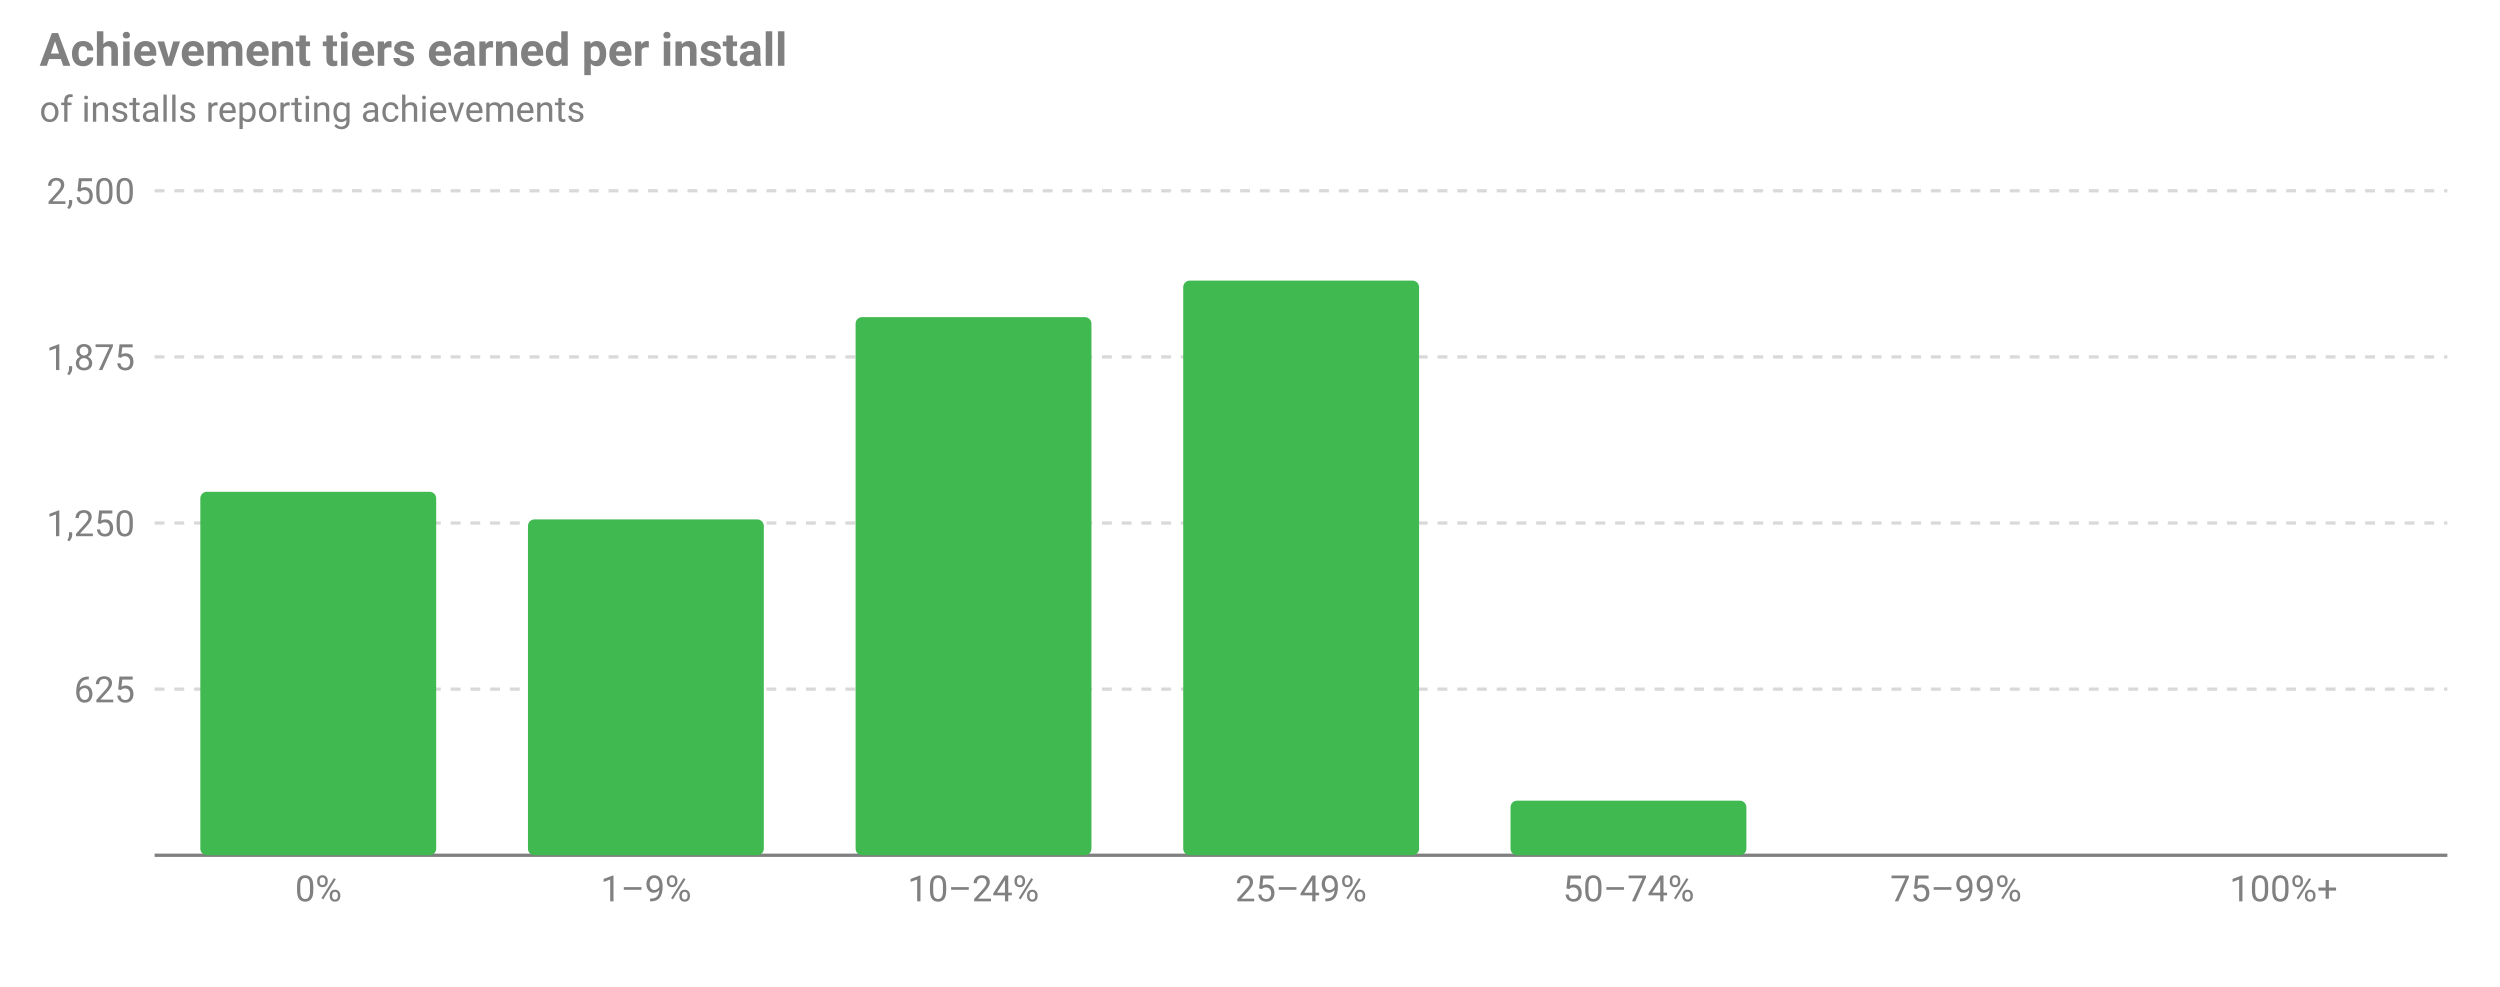
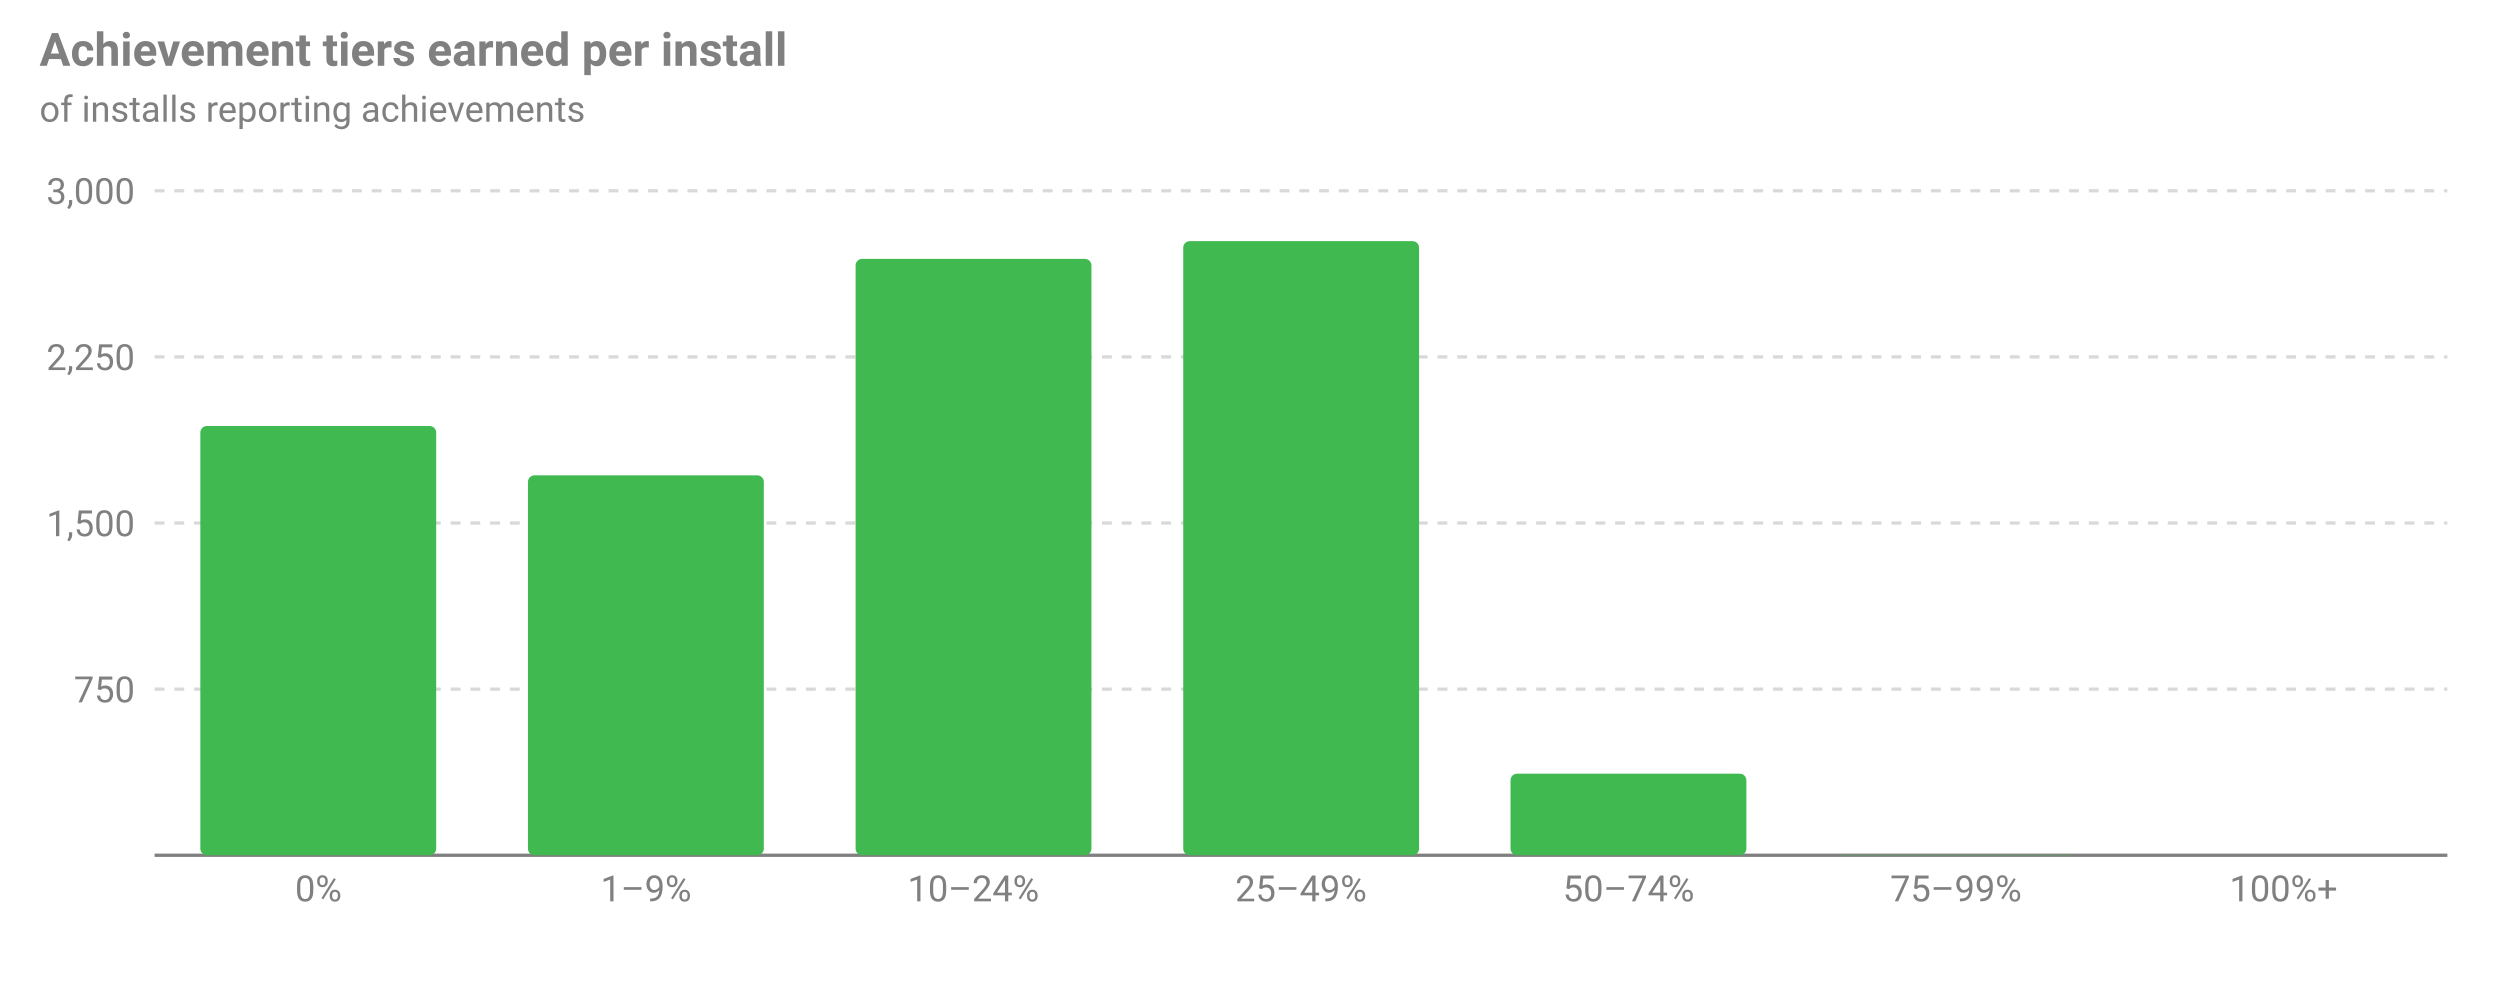
<svg xmlns="http://www.w3.org/2000/svg" width="760" height="300" viewBox="0 0 760 300" role="img" aria-label="Achievement tiers earned per install">
  <style>
  text{font-family:-apple-system,BlinkMacSystemFont,'Segoe UI',Roboto,Helvetica,Arial,sans-serif}
  .grid{stroke:#808080;stroke-opacity:.3;stroke-width:1}
  .axis{stroke:#808080;stroke-width:1}
  .lbl{fill:#808080;font-size:12px}
  .val{fill:#808080;font-size:12px;font-weight:600}
  .title{fill:#808080;font-size:14px;font-weight:700}
  .sub{fill:#808080;font-size:11px}
  .gap{fill:#808080;opacity:.12}
  .gaplbl{fill:#808080;font-size:10px;opacity:.85}
  .ico{fill:#808080}
  .t1{fill:#e3b341}
  .t2{fill:#d29922}
  .t3{fill:#b7860b}
  .t4{fill:#946f0f}
</style>
  <text x="12" y="20" class="title">Achievement tiers earned per install</text>
  <text x="12" y="37" class="sub">of installs reporting achievements</text>
  <line x1="47" y1="260" x2="744" y2="260" class="axis" />
  <line x1="47" y1="209.5" x2="744" y2="209.5" class="grid" stroke-dasharray="3 3" />
-   <text x="41" y="213.5" class="sub" text-anchor="end">625</text>
+   <text x="41" y="213.5" class="sub" text-anchor="end">750</text>
  <line x1="47" y1="159.0" x2="744" y2="159.0" class="grid" stroke-dasharray="3 3" />
-   <text x="41" y="163.0" class="sub" text-anchor="end">1,250</text>
+   <text x="41" y="163.0" class="sub" text-anchor="end">1,500</text>
  <line x1="47" y1="108.5" x2="744" y2="108.5" class="grid" stroke-dasharray="3 3" />
-   <text x="41" y="112.5" class="sub" text-anchor="end">1,875</text>
+   <text x="41" y="112.5" class="sub" text-anchor="end">2,250</text>
  <line x1="47" y1="58.0" x2="744" y2="58.0" class="grid" stroke-dasharray="3 3" />
-   <text x="41" y="62.0" class="sub" text-anchor="end">2,500</text>
-   <rect x="60.9" y="149.5" width="71.7" height="110.5" rx="2" fill="#3fb950" data-tip="0%: 19% (1,368)" />
+   <text x="41" y="62.0" class="sub" text-anchor="end">3,000</text>
+   <rect x="60.9" y="129.5" width="71.7" height="130.5" rx="2" fill="#3fb950" data-tip="0%: 20% (1,938)" />
  <text x="96.8" y="274" class="sub" text-anchor="middle">0%</text>
-   <rect x="160.5" y="157.9" width="71.7" height="102.1" rx="2" fill="#3fb950" data-tip="1–9%: 18% (1,263)" />
+   <rect x="160.5" y="144.5" width="71.7" height="115.5" rx="2" fill="#3fb950" data-tip="1–9%: 18% (1,716)" />
  <text x="196.4" y="274" class="sub" text-anchor="middle">1–9%</text>
-   <rect x="260.1" y="96.4" width="71.7" height="163.6" rx="2" fill="#3fb950" data-tip="10–24%: 29% (2,025)" />
+   <rect x="260.1" y="78.7" width="71.7" height="181.3" rx="2" fill="#3fb950" data-tip="10–24%: 28% (2,693)" />
  <text x="295.9" y="274" class="sub" text-anchor="middle">10–24%</text>
-   <rect x="359.7" y="85.3" width="71.7" height="174.7" rx="2" fill="#3fb950" data-tip="25–49%: 31% (2,162)" />
+   <rect x="359.7" y="73.3" width="71.7" height="186.7" rx="2" fill="#3fb950" data-tip="25–49%: 29% (2,773)" />
  <text x="395.5" y="274" class="sub" text-anchor="middle">25–49%</text>
-   <rect x="459.2" y="243.4" width="71.7" height="16.6" rx="2" fill="#3fb950" data-tip="50–74%: 3% (205)" />
+   <rect x="459.2" y="235.2" width="71.7" height="24.8" rx="2" fill="#3fb950" data-tip="50–74%: 4% (369)" />
  <text x="495.1" y="274" class="sub" text-anchor="middle">50–74%</text>
-   <rect x="558.8" y="260.0" width="71.7" height="0.0" rx="2" fill="#3fb950" data-tip="75–99%: 0% (0)" />
+   <rect x="558.8" y="259.9" width="71.7" height="0.1" rx="2" fill="#3fb950" data-tip="75–99%: &lt;1% (2)" />
  <text x="594.6" y="274" class="sub" text-anchor="middle">75–99%</text>
  <rect x="658.4" y="260.0" width="71.7" height="0.0" rx="2" fill="#3fb950" data-tip="100%+: 0% (0)" />
  <text x="694.2" y="274" class="sub" text-anchor="middle">100%+</text>
</svg>
